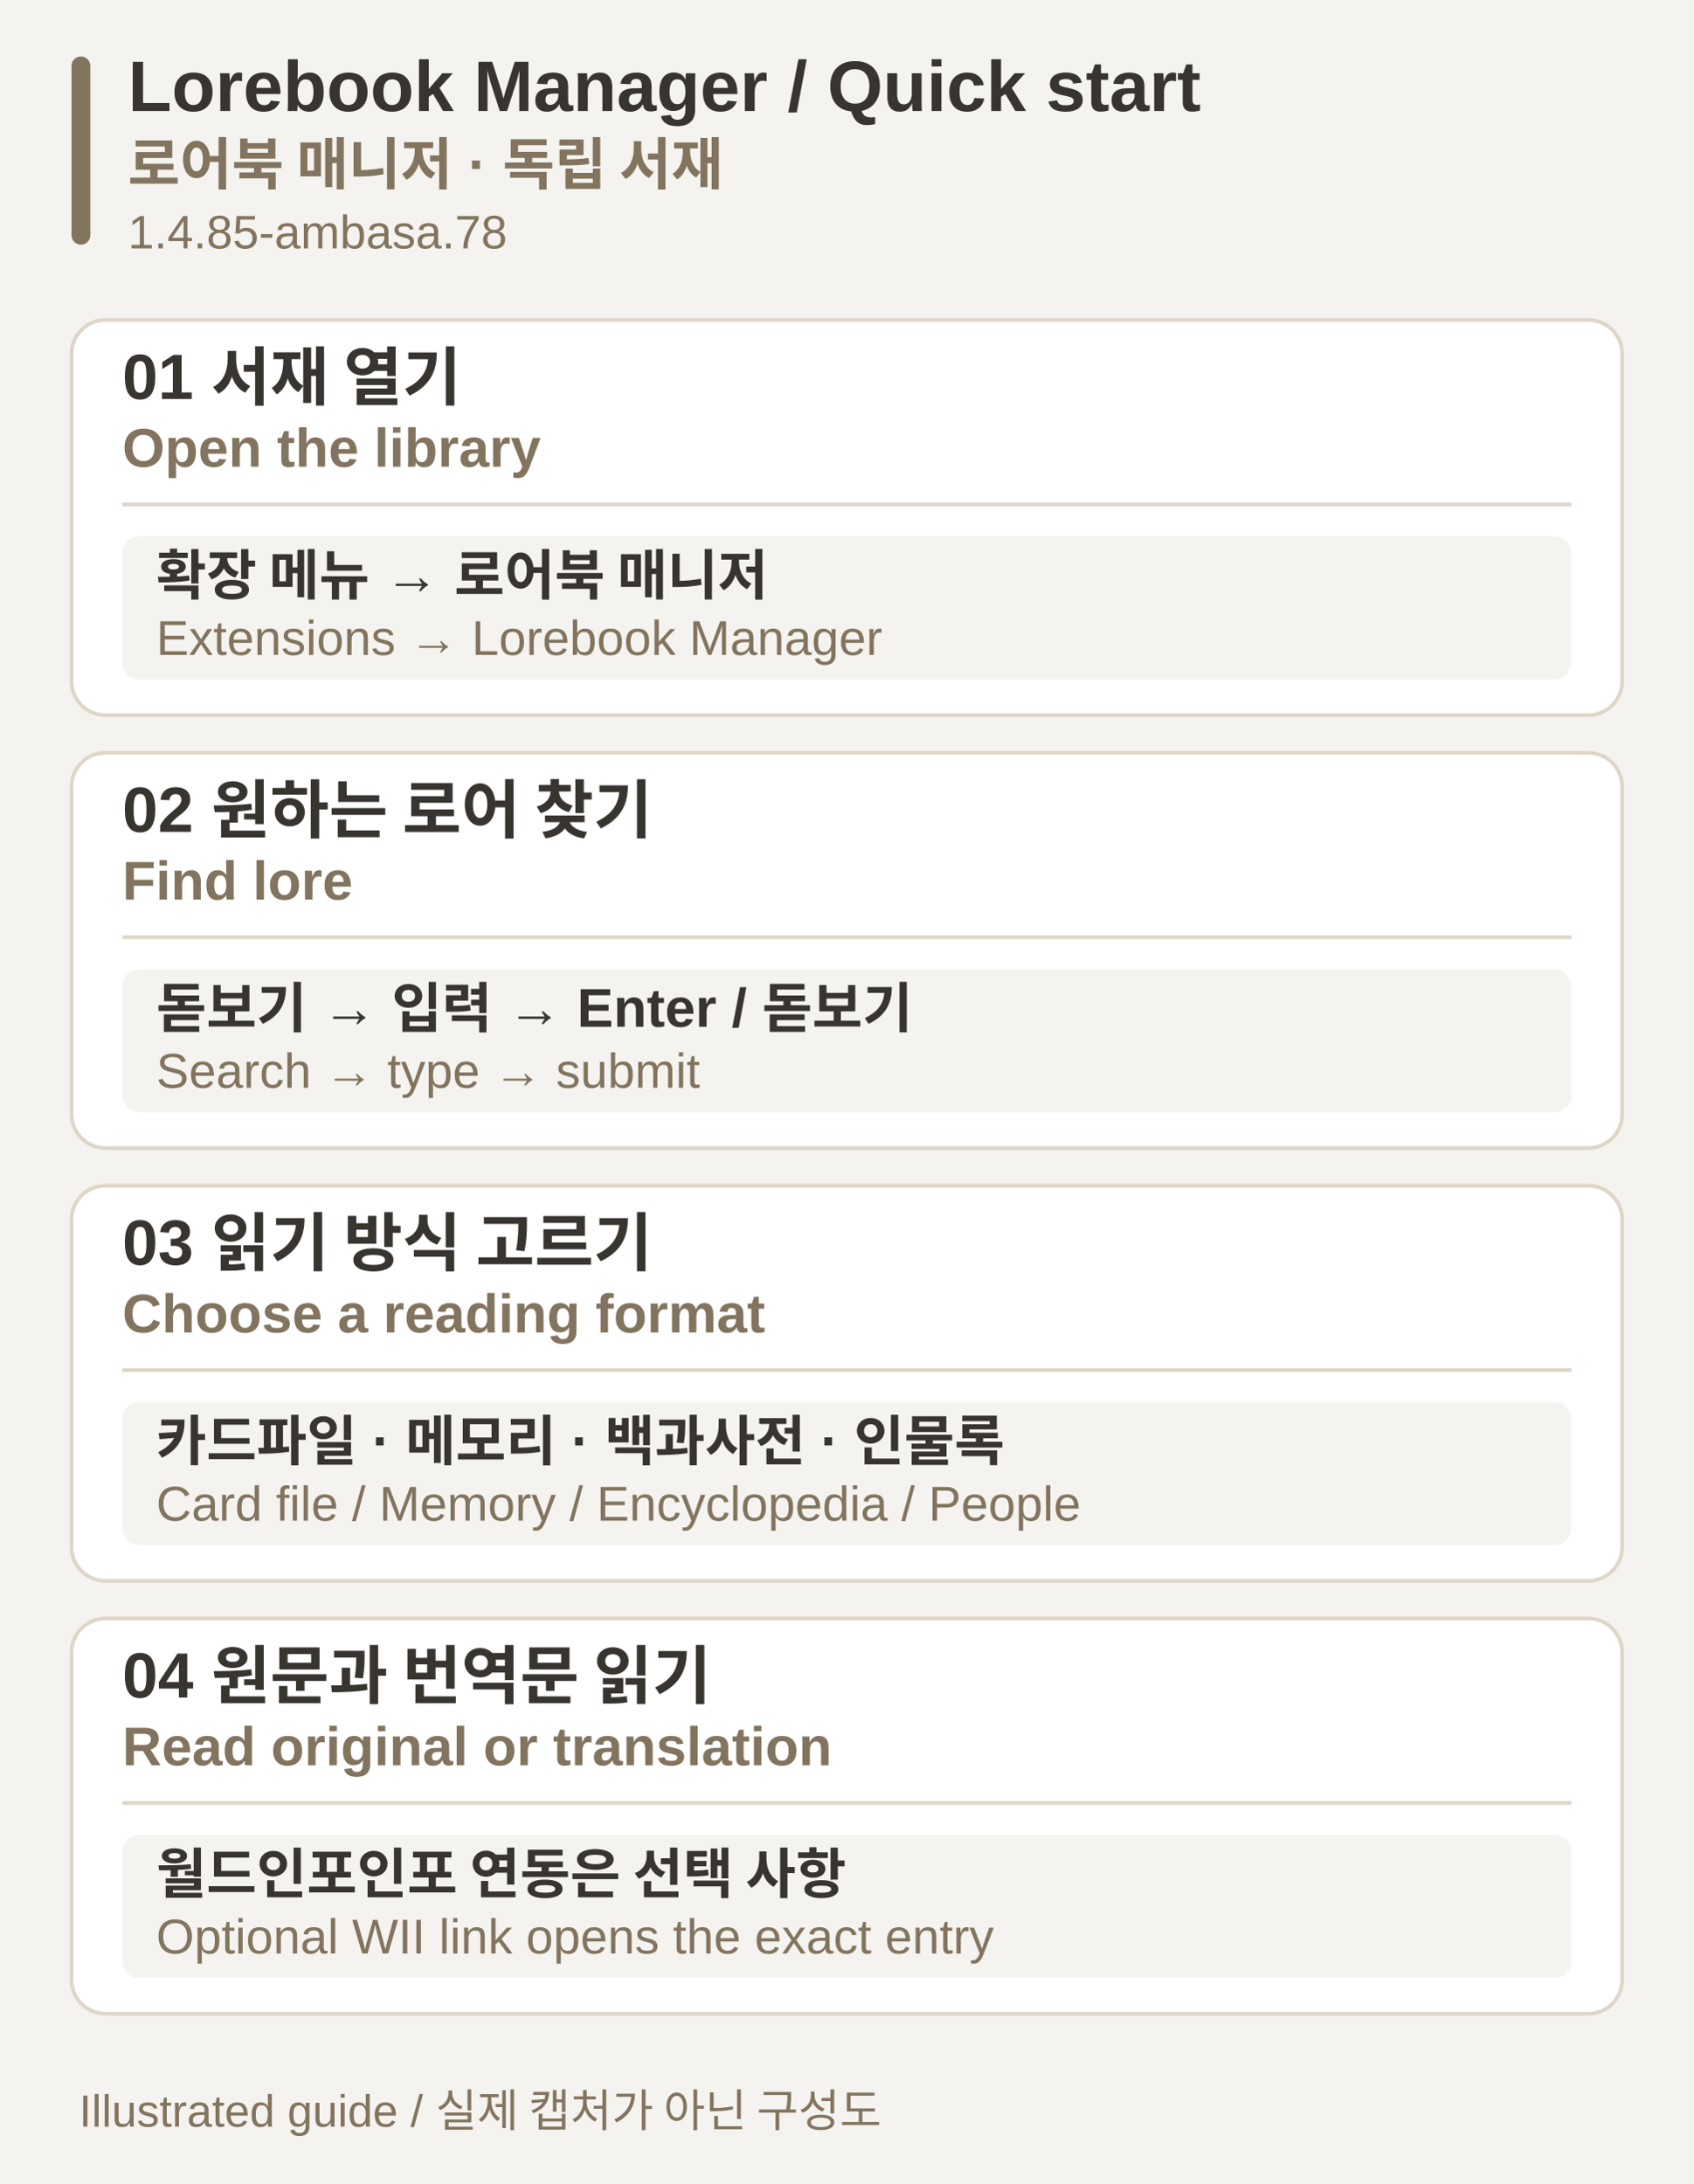
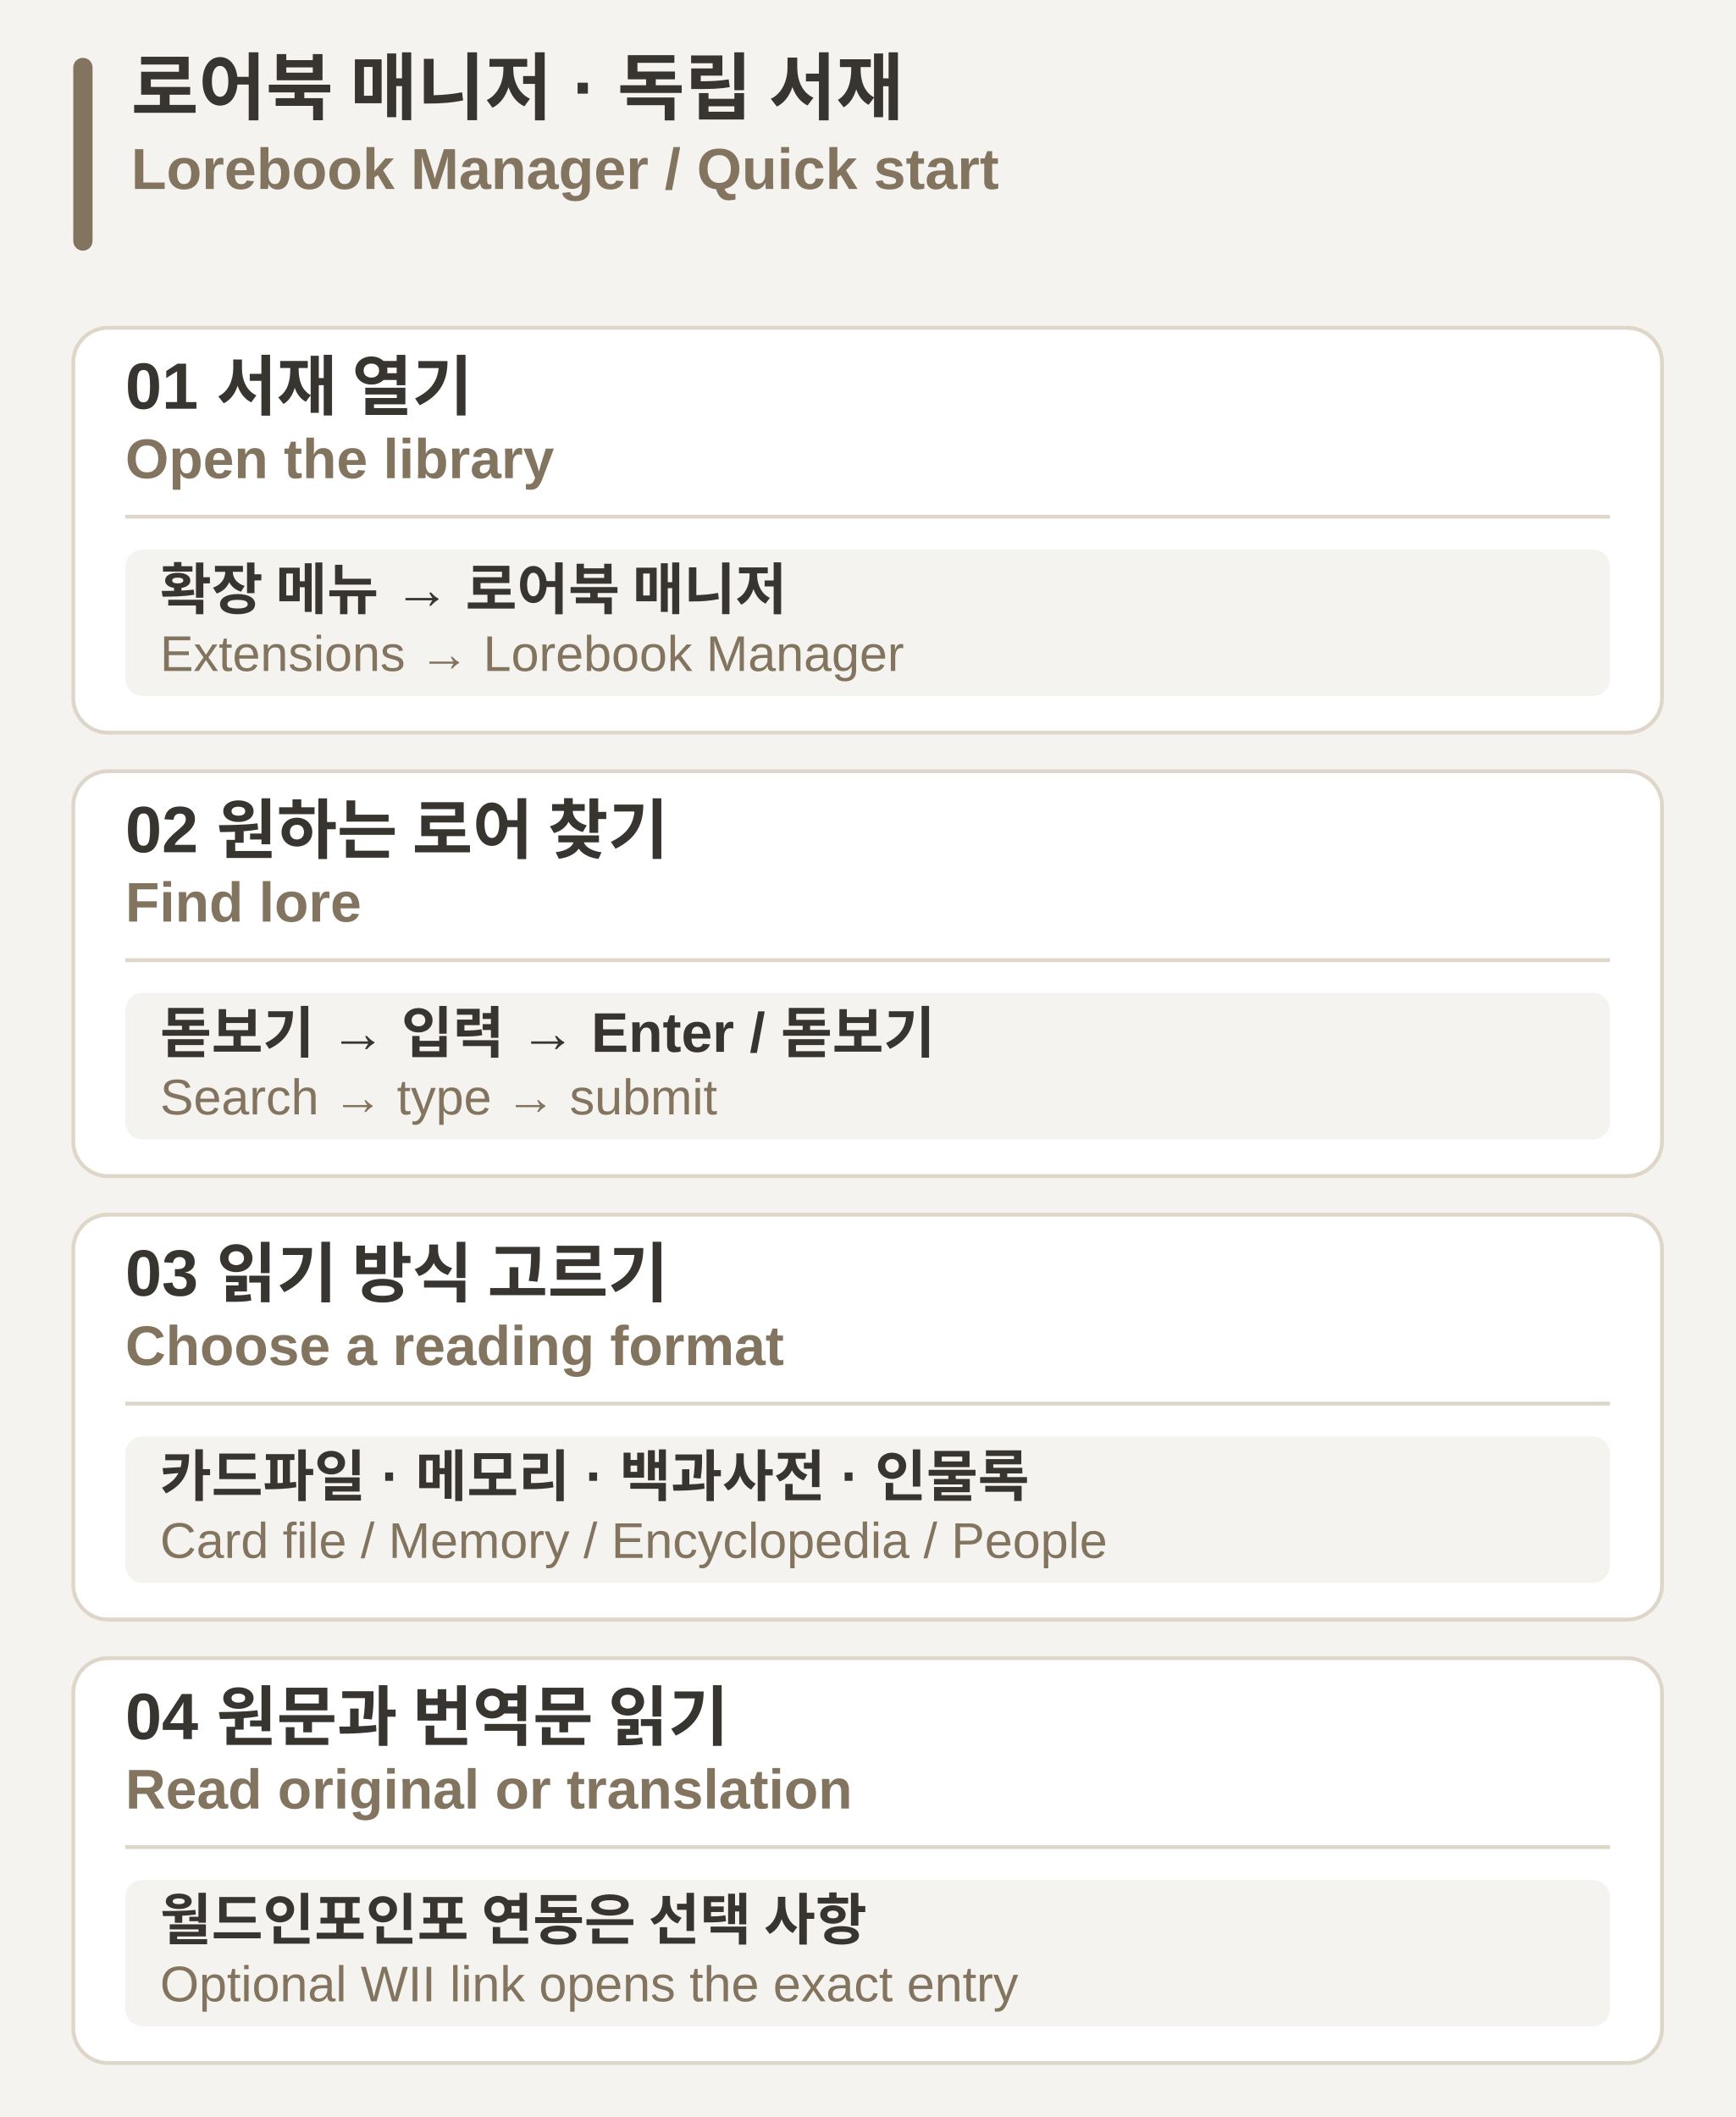
- <svg xmlns="http://www.w3.org/2000/svg" width="900" height="1160" viewBox="0 0 900 1160" font-family="Arial,'Noto Sans KR','Apple SD Gothic Neo','Malgun Gothic',sans-serif" role="img" aria-label="Lorebook Manager">
-   <rect width="900" height="1160" fill="#f5f3ef" />
+ <svg xmlns="http://www.w3.org/2000/svg" width="900" height="1098" viewBox="0 0 900 1098" font-family="Arial,'Noto Sans KR','Apple SD Gothic Neo','Malgun Gothic',sans-serif" role="img" aria-label="Lorebook Manager">
+   <rect width="900" height="1098" fill="#f5f3ef" />
  <rect x="38" y="30" width="10" height="100" rx="5" fill="#82745e" stroke="none" stroke-width="2" />
-   <text x="68" y="59" font-size="38" fill="#383531" font-weight="600">Lorebook Manager / Quick start</text>
-   <text x="68" y="98" font-size="30" fill="#82745e" font-weight="600">로어북 매니저 · 독립 서재</text>
-   <text x="68" y="132" font-size="25" fill="#82745e" font-weight="400">1.4.85-ambasa.78</text>
+   <text x="68" y="59" font-size="38" fill="#383531" font-weight="600">로어북 매니저 · 독립 서재</text>
+   <text x="68" y="98" font-size="30" fill="#82745e" font-weight="600">Lorebook Manager / Quick start</text>
  <rect x="38" y="170" width="824" height="210" rx="18" fill="#fff" stroke="#ded6c8" stroke-width="2" />
  <text x="65" y="212" font-size="34" fill="#383531" font-weight="600">01  서재 열기</text>
  <text x="65" y="248" font-size="29" fill="#82745e" font-weight="600">Open the library</text>
  <path d="M65 268H835" stroke="#ded6c8" stroke-width="2" />
  <rect x="65" y="285" width="770" height="76" rx="9" fill="#f5f3ef" stroke="none" stroke-width="2" />
  <text x="83" y="316" font-size="29" fill="#383531" font-weight="600">확장 메뉴 → 로어북 매니저</text>
  <text x="83" y="348" font-size="26" fill="#82745e" font-weight="400">Extensions → Lorebook Manager</text>
  <rect x="38" y="400" width="824" height="210" rx="18" fill="#fff" stroke="#ded6c8" stroke-width="2" />
  <text x="65" y="442" font-size="34" fill="#383531" font-weight="600">02  원하는 로어 찾기</text>
  <text x="65" y="478" font-size="29" fill="#82745e" font-weight="600">Find lore</text>
  <path d="M65 498H835" stroke="#ded6c8" stroke-width="2" />
  <rect x="65" y="515" width="770" height="76" rx="9" fill="#f5f3ef" stroke="none" stroke-width="2" />
  <text x="83" y="546" font-size="29" fill="#383531" font-weight="600">돋보기 → 입력 → Enter / 돋보기</text>
  <text x="83" y="578" font-size="26" fill="#82745e" font-weight="400">Search → type → submit</text>
  <rect x="38" y="630" width="824" height="210" rx="18" fill="#fff" stroke="#ded6c8" stroke-width="2" />
  <text x="65" y="672" font-size="34" fill="#383531" font-weight="600">03  읽기 방식 고르기</text>
  <text x="65" y="708" font-size="29" fill="#82745e" font-weight="600">Choose a reading format</text>
  <path d="M65 728H835" stroke="#ded6c8" stroke-width="2" />
  <rect x="65" y="745" width="770" height="76" rx="9" fill="#f5f3ef" stroke="none" stroke-width="2" />
  <text x="83" y="776" font-size="29" fill="#383531" font-weight="600">카드파일 · 메모리 · 백과사전 · 인물록</text>
  <text x="83" y="808" font-size="26" fill="#82745e" font-weight="400">Card file / Memory / Encyclopedia / People</text>
  <rect x="38" y="860" width="824" height="210" rx="18" fill="#fff" stroke="#ded6c8" stroke-width="2" />
  <text x="65" y="902" font-size="34" fill="#383531" font-weight="600">04  원문과 번역문 읽기</text>
  <text x="65" y="938" font-size="29" fill="#82745e" font-weight="600">Read original or translation</text>
  <path d="M65 958H835" stroke="#ded6c8" stroke-width="2" />
  <rect x="65" y="975" width="770" height="76" rx="9" fill="#f5f3ef" stroke="none" stroke-width="2" />
  <text x="83" y="1006" font-size="29" fill="#383531" font-weight="600">월드인포인포 연동은 선택 사항</text>
  <text x="83" y="1038" font-size="26" fill="#82745e" font-weight="400">Optional WII link opens the exact entry</text>
-   <text x="42" y="1130" font-size="24" fill="#82745e" font-weight="400">Illustrated guide / 실제 캡처가 아닌 구성도</text>
</svg>
